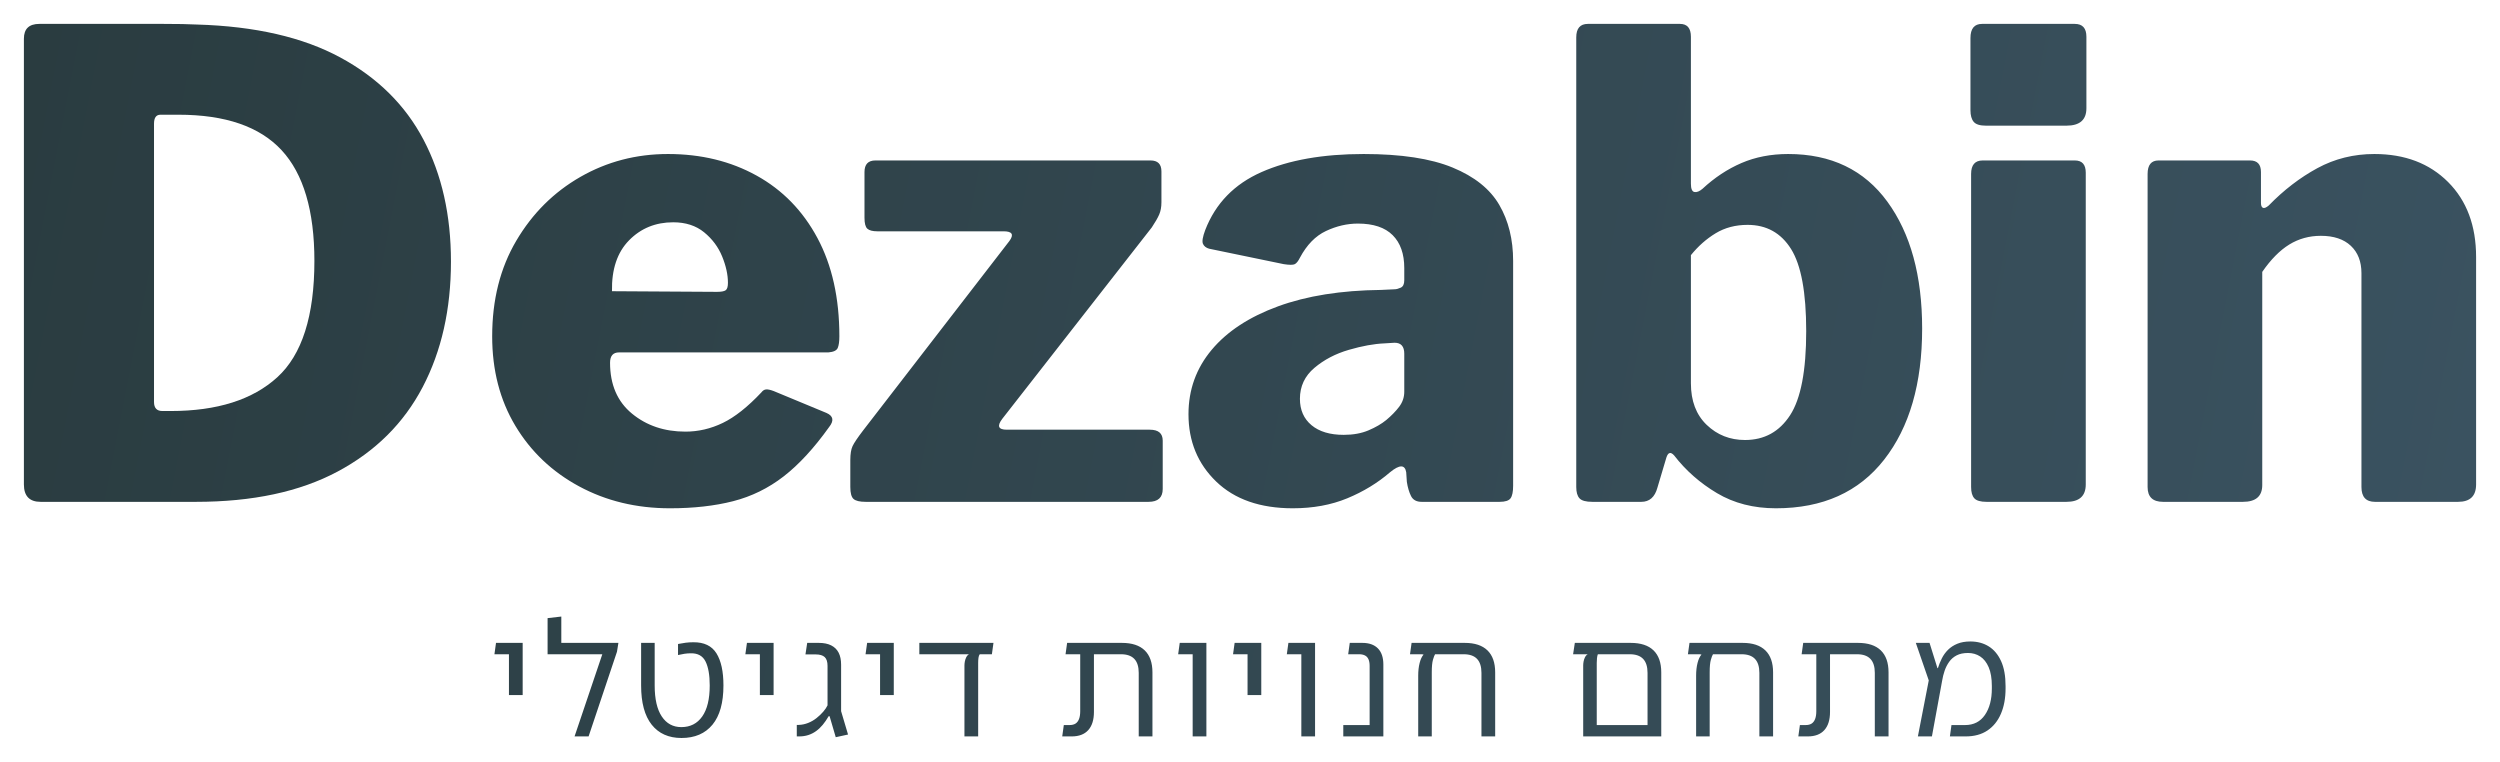
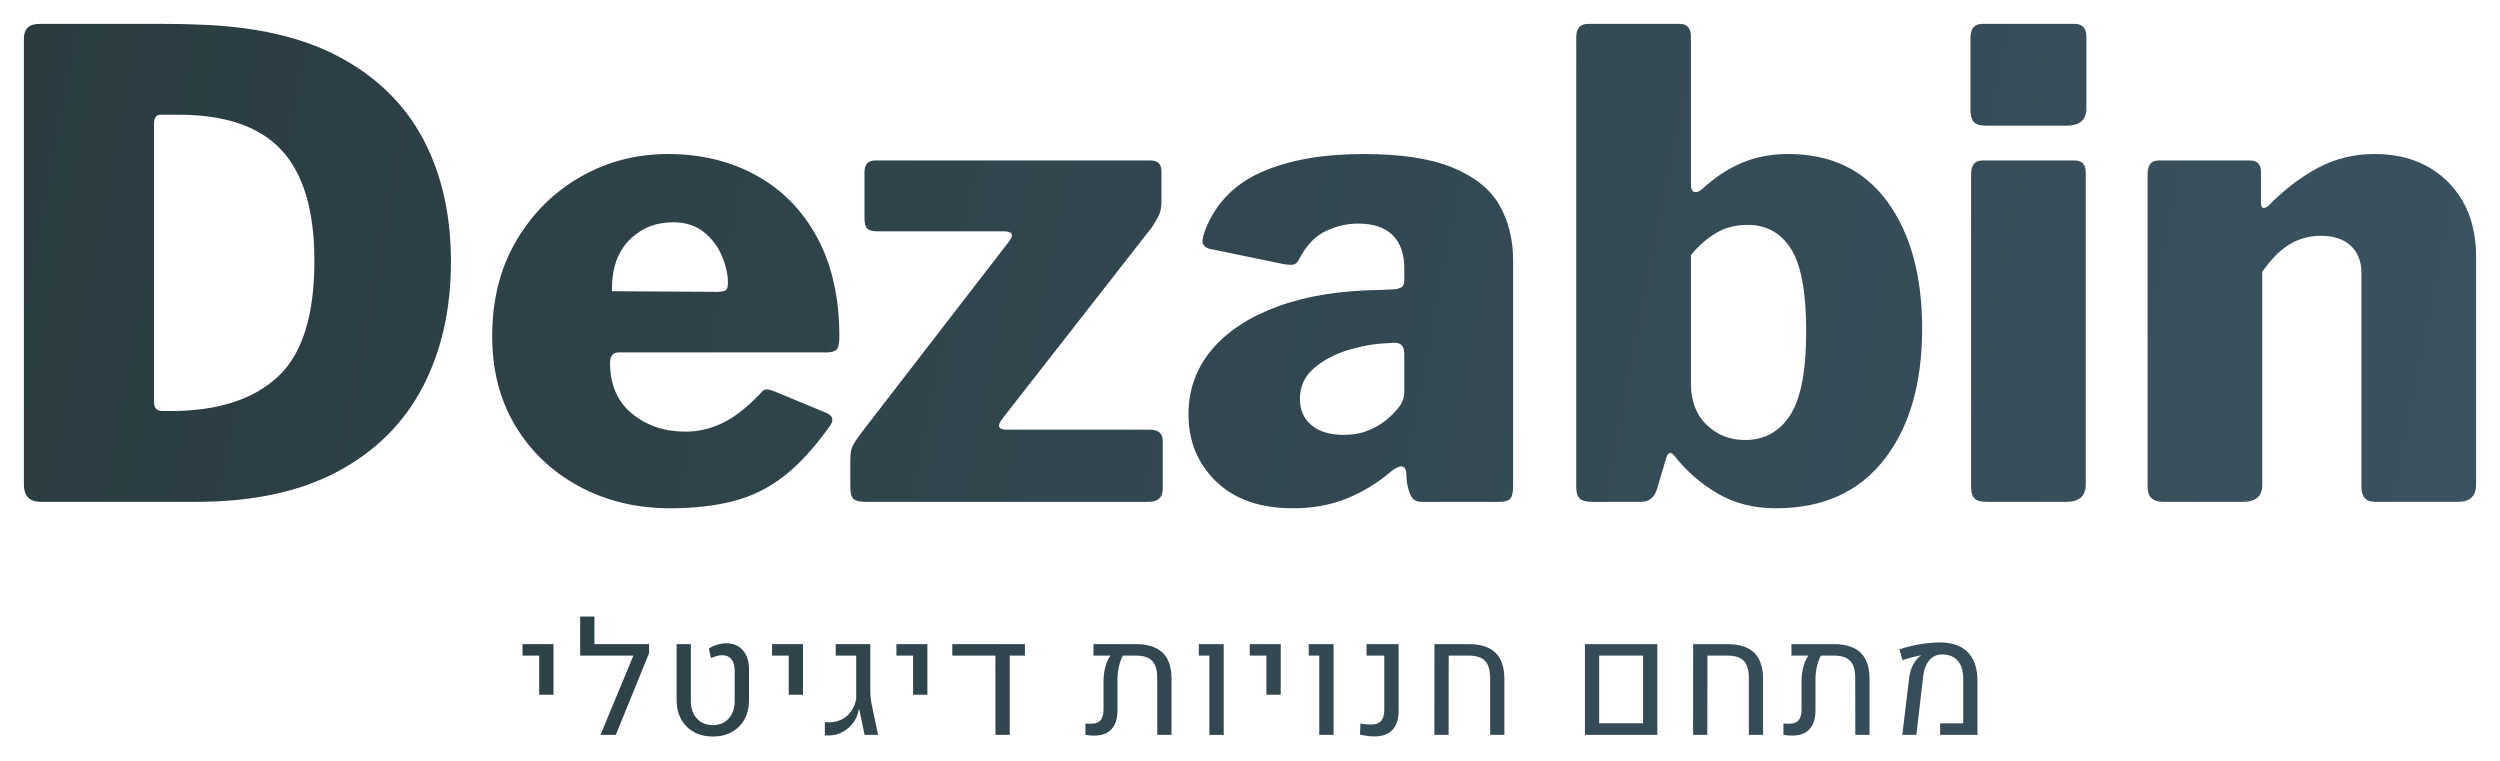
- <svg xmlns="http://www.w3.org/2000/svg" viewBox="-37.1 -37.1 3881.2 1182.82">
+ <svg xmlns="http://www.w3.org/2000/svg" viewBox="-37.1 -37.1 3881.2 1180.56">
  <defs>
    <linearGradient id="g" gradientUnits="userSpaceOnUse" x1="0" y1="0" x2="3807" y2="742">
      <stop offset="0" stop-color="#2a3c40" />
      <stop offset="1" stop-color="#3a5260" />
    </linearGradient>
  </defs>
  <g fill="url(#g)">
    <path d="M267 742L26 742Q0 742 0 715L0 715L0 23Q0 0 24 0L24 0Q48 0 81 0Q114 0 149.5 0Q185 0 217 0Q249 0 269 1L269 1Q404 5 491 52Q578 99 620.5 180Q663 261 663 369L663 369Q663 480 619 564Q575 648 487 695Q399 742 267 742L267 742M215 601L215 601L228 601Q336 601 393.5 548.5Q451 496 451 368L451 368Q451 251 400 196Q349 141 240 141L240 141L212 141Q202 141 202 155L202 155L202 587Q202 601 215 601" />
    <path d="M910 526L910 526Q910 577 944 605Q978 633 1027 633L1027 633Q1057 633 1085 619.5Q1113 606 1145 572L1145 572Q1148 568 1152 567.5Q1156 567 1164 570L1164 570L1246 604Q1262 611 1250 626L1250 626Q1215 675 1179.5 702.5Q1144 730 1101 741Q1058 752 1003 752L1003 752Q925 752 862 718Q799 684 763 624Q727 564 727 485L727 485Q727 400 764.5 336.5Q802 273 864 237.5Q926 202 1000 202L1000 202Q1077 202 1137.5 235.5Q1198 269 1232 332.5Q1266 396 1266 485L1266 485Q1266 497 1263.5 503Q1261 509 1249 510L1249 510L924 510Q910 510 910 526M913 415L1076 416Q1086 416 1089.5 413.5Q1093 411 1093 402L1093 402Q1093 383 1084 361Q1075 339 1056 323.5Q1037 308 1008 308L1008 308Q967 308 939.5 336Q912 364 913 415L913 415M1746 742L1307 742Q1293 742 1288 737.5Q1283 733 1283 719L1283 719L1283 677Q1283 663 1286.5 655.5Q1290 648 1303 631L1303 631L1530 337Q1541 322 1521 322L1521 322L1325 322Q1314 322 1309.5 318Q1305 314 1305 301L1305 301L1305 230Q1305 212 1322 212L1322 212L1749 212Q1766 212 1766 229L1766 229L1766 277Q1766 288 1762.5 296Q1759 304 1751 316L1751 316L1519 613Q1506 630 1526 630L1526 630L1748 630Q1768 630 1768 647L1768 647L1768 722Q1768 742 1746 742L1746 742M2121 696L2121 696Q2092 721 2054.5 736.5Q2017 752 1970 752L1970 752Q1894 752 1851 710.5Q1808 669 1808 606L1808 606Q1808 549 1844 506Q1880 463 1947 438.5Q2014 414 2107 413L2107 413L2128 412Q2132 412 2137.5 409.5Q2143 407 2143 398L2143 398L2143 379Q2143 346 2125 328Q2107 310 2071 310L2071 310Q2046 310 2021.5 321.5Q1997 333 1981 363L1981 363Q1977 371 1973 373Q1969 375 1956 373L1956 373L1840 349Q1833 347 1830.5 341.5Q1828 336 1834 320L1834 320Q1858 258 1921.5 230Q1985 202 2080 202L2080 202Q2167 202 2218 223Q2269 244 2290.5 281Q2312 318 2312 368L2312 368L2312 717Q2312 731 2308 736.5Q2304 742 2291 742L2291 742L2170 742Q2158 742 2153.5 733Q2149 724 2147 711L2147 711L2146 696Q2143 678 2121 696M2143 571L2143 512Q2143 495 2128 495L2128 495L2112 496Q2088 497 2057 506Q2026 515 2003.5 534Q1981 553 1981 582L1981 582Q1981 608 1999 623Q2017 638 2049 638L2049 638Q2071 638 2087.5 631Q2104 624 2115 615L2115 615Q2127 605 2135 594.5Q2143 584 2143 571L2143 571M2511 742L2435 742Q2420 742 2415 736.5Q2410 731 2410 719L2410 719L2410 21Q2410 0 2428 0L2428 0L2571 0Q2588 0 2588 20L2588 20L2588 248Q2588 260 2593.5 261Q2599 262 2606 256L2606 256Q2634 230 2666.5 216Q2699 202 2739 202L2739 202Q2839 202 2893 276Q2947 350 2947 473L2947 473Q2947 601 2888 676.5Q2829 752 2720 752L2720 752Q2668 752 2628.5 728.5Q2589 705 2562 670L2562 670Q2554 661 2550 673L2550 673L2536 720Q2530 742 2511 742L2511 742M2588 359L2588 558Q2588 599 2612.5 622.5Q2637 646 2672 646L2672 646Q2717 646 2742 607.5Q2767 569 2767 477L2767 477Q2767 387 2743.5 349.5Q2720 312 2676 312L2676 312Q2648 312 2626.5 325Q2605 338 2588 359L2588 359M3202 20L3202 131Q3202 158 3171 158L3171 158L3046 158Q3032 158 3027 152Q3022 146 3022 134L3022 134L3022 22Q3022 0 3040 0L3040 0L3184 0Q3202 0 3202 20L3202 20M3201 231L3201 715Q3201 742 3171 742L3171 742L3047 742Q3033 742 3028 736.5Q3023 731 3023 719L3023 719L3023 233Q3023 212 3041 212L3041 212L3184 212Q3201 212 3201 231L3201 231M3445 742L3321 742Q3297 742 3297 719L3297 719L3297 233Q3297 212 3314 212L3314 212L3456 212Q3473 212 3473 230L3473 230L3473 278Q3473 284 3476 285.5Q3479 287 3485 282L3485 282Q3520 246 3560.5 224Q3601 202 3649 202L3649 202Q3720 202 3763.5 245.5Q3807 289 3807 362L3807 362L3807 715Q3807 742 3779 742L3779 742L3650 742Q3629 742 3629 719L3629 719L3629 387Q3629 360 3612.5 344.5Q3596 329 3566 329L3566 329Q3539 329 3517 342.5Q3495 356 3475 385L3475 385L3475 716Q3475 742 3445 742L3445 742" />
-     <path d="M774.33 1042.02L753.03 1042.02L753.03 960.97L774.33 960.97L774.33 1042.02M765.27 978.6L730.5 978.6L732.95 960.97L765.27 960.97L765.27 978.6M834.32 920.08L834.32 960.97L922.96 960.97L920.75 974.68L876.68 1106.17L854.89 1106.17L897.98 978.6L813.02 978.6L813.02 922.53L834.32 920.08M1020.9 1108.62L1020.9 1108.62Q991.03 1108.62 974.62 1087.93Q958.22 1067.24 958.22 1027.08L958.22 1027.08L958.22 960.97L979.28 960.97L979.28 1027.08Q979.28 1058.67 990.29 1075.2Q1001.31 1091.73 1020.66 1091.73L1020.66 1091.73Q1041.47 1091.73 1053.1 1075.2Q1064.73 1058.67 1064.73 1027.08L1064.73 1027.08Q1064.73 1002.84 1058.24 989.87Q1051.75 976.89 1035.59 977.13L1035.59 977.13Q1030.45 977.13 1025.55 977.87Q1020.66 978.6 1015.52 979.83L1015.52 979.83L1015.52 962.69Q1021.64 961.46 1027.27 960.73Q1032.9 959.99 1039.27 959.99L1039.27 959.99Q1064.24 959.75 1075.14 977.13Q1086.03 994.52 1086.03 1027.08L1086.03 1027.08Q1086.03 1067.24 1069.02 1087.93Q1052 1108.62 1020.9 1108.62M1163.9 1042.02L1142.6 1042.02L1142.6 960.97L1163.9 960.97L1163.9 1042.02M1154.84 978.6L1120.07 978.6L1122.52 960.97L1154.84 960.97L1154.84 978.6M1279.47 1103.24L1260.38 1107.4L1250.83 1074.83L1249.36 1074.83Q1244.95 1082.42 1240.17 1088.18Q1235.4 1093.93 1229.77 1097.97Q1224.14 1102.01 1217.65 1104.09Q1211.16 1106.17 1203.57 1106.17L1203.57 1106.17L1199.89 1106.17L1199.89 1088.3L1203.08 1088.3Q1210.42 1088.05 1217.52 1085.24Q1224.63 1082.42 1230.62 1077.65Q1236.62 1072.87 1241.03 1067.73Q1245.44 1062.59 1247.64 1057.94L1247.64 1057.94L1247.64 996.72Q1247.64 987.17 1243.24 983.01Q1238.83 978.85 1229.03 978.85L1229.03 978.85L1213.36 978.85L1216.06 960.97L1234.18 960.97Q1245.68 960.97 1253.4 964.89Q1261.11 968.81 1264.91 976.28Q1268.7 983.74 1268.7 994.76L1268.7 994.76L1268.7 1067L1279.47 1103.24M1350.48 1042.02L1329.18 1042.02L1329.18 960.97L1350.48 960.97L1350.48 1042.02M1341.42 978.6L1306.65 978.6L1309.1 960.97L1341.42 960.97L1341.42 978.6M1502.79 978.6L1390.15 978.6L1390.15 960.97L1505.24 960.97L1502.79 978.6M1481.48 1106.17L1460.18 1106.17L1460.18 995.99Q1460.18 993.29 1460.79 989.87Q1461.41 986.44 1463 983.25Q1464.59 980.07 1467.28 978.6L1467.28 978.6L1483.93 978.6Q1482.46 980.56 1481.97 984.11Q1481.48 987.66 1481.48 992.07L1481.48 992.07L1481.48 1106.17M1752.05 1106.17L1730.75 1106.17L1730.75 1007.5Q1730.75 993.05 1723.9 985.82Q1717.04 978.6 1703.08 978.6L1703.08 978.6L1639.91 978.6L1639.91 960.97L1704.55 960.97Q1728.06 960.97 1740.06 972.6Q1752.05 984.23 1752.05 1006.76L1752.05 1006.76L1752.05 1106.17M1626.69 1106.17L1611.99 1106.17L1614.44 1088.54L1623.26 1088.54Q1629.13 1088.54 1632.68 1086.22Q1636.24 1083.89 1638.07 1079.12Q1639.91 1074.34 1639.91 1067L1639.91 1067L1639.91 965.87L1661.21 965.87L1661.21 1068.22Q1661.21 1086.58 1652.4 1096.38Q1643.58 1106.17 1626.69 1106.17L1626.69 1106.17M1649.95 978.6L1617.14 978.6L1619.58 960.97L1649.95 960.97L1649.95 978.6M1835.8 1106.17L1814.49 1106.17L1814.49 960.97L1835.8 960.97L1835.8 1106.17M1828.21 978.6L1791.97 978.6L1794.41 960.97L1828.21 960.97L1828.21 978.6M1921.01 1042.02L1899.7 1042.02L1899.7 960.97L1921.01 960.97L1921.01 1042.02M1911.95 978.6L1877.18 978.6L1879.63 960.97L1911.95 960.97L1911.95 978.6M2004.5 1106.17L1983.2 1106.17L1983.2 960.97L2004.5 960.97L2004.5 1106.17M1996.91 978.6L1960.67 978.6L1963.12 960.97L1996.91 960.97L1996.91 978.6M2110.53 1106.17L2089.23 1106.17L2089.23 996.72Q2089.23 990.35 2087.39 986.31Q2085.55 982.27 2081.88 980.44Q2078.21 978.6 2072.82 978.6L2072.82 978.6L2055.93 978.6L2058.37 960.97L2077.96 960.97Q2093.63 960.97 2102.08 969.54Q2110.53 978.11 2110.53 994.52L2110.53 994.52L2110.53 1106.17M2099.27 1106.17L2048.33 1106.17L2048.33 1088.54L2099.27 1088.54L2099.27 1106.17M2167.83 960.97L2236.88 960.97Q2260.14 960.97 2272.14 972.6Q2284.13 984.23 2284.13 1006.76L2284.13 1006.76L2284.13 1106.17L2262.83 1106.17L2262.83 1007.5Q2262.83 993.05 2255.98 985.82Q2249.12 978.6 2235.16 978.6L2235.16 978.6L2190.84 978.6Q2189.37 980.81 2187.54 987.17Q2185.7 993.54 2185.7 1006.76L2185.7 1006.76L2185.7 1106.17L2164.64 1106.17L2164.64 1011.9Q2164.64 1000.88 2166.85 992.19Q2169.05 983.5 2172.97 979.09L2172.97 979.09L2167.83 978.11L2167.83 960.97M2206.76 978.6L2151.91 978.6L2154.36 960.97L2206.76 960.97L2206.76 978.6M2407.79 960.97L2494.47 960.97Q2517.98 960.97 2529.97 972.6Q2541.97 984.23 2541.97 1006.76L2541.97 1006.76L2541.97 1106.17L2420.77 1106.17L2420.77 995.99Q2420.77 993.29 2421.38 989.87Q2421.99 986.44 2423.58 983.25Q2425.17 980.07 2427.87 978.6L2427.87 978.6L2405.1 978.6L2407.79 960.97M2441.82 1088.54L2520.67 1088.54L2520.67 1007.5Q2520.67 993.05 2513.81 985.82Q2506.96 978.6 2493 978.6L2493 978.6L2443.54 978.6Q2442.56 981.05 2442.19 984.72Q2441.82 988.4 2441.82 992.07L2441.82 992.07L2441.82 1088.54M2599.27 960.97L2668.32 960.97Q2691.58 960.97 2703.58 972.6Q2715.58 984.23 2715.58 1006.76L2715.58 1006.76L2715.58 1106.17L2694.28 1106.17L2694.28 1007.5Q2694.28 993.05 2687.42 985.82Q2680.56 978.6 2666.61 978.6L2666.61 978.6L2622.29 978.6Q2620.82 980.81 2618.98 987.17Q2617.14 993.54 2617.14 1006.76L2617.14 1006.76L2617.14 1106.17L2596.09 1106.17L2596.09 1011.9Q2596.09 1000.88 2598.29 992.19Q2600.49 983.5 2604.41 979.09L2604.41 979.09L2599.27 978.11L2599.27 960.97M2638.2 978.6L2583.35 978.6L2585.8 960.97L2638.2 960.97L2638.2 978.6M2894.82 1106.17L2873.51 1106.17L2873.51 1007.5Q2873.51 993.05 2866.66 985.82Q2859.8 978.6 2845.84 978.6L2845.84 978.6L2782.67 978.6L2782.67 960.97L2847.31 960.97Q2870.82 960.97 2882.82 972.6Q2894.82 984.23 2894.82 1006.76L2894.82 1006.76L2894.82 1106.17M2769.45 1106.17L2754.76 1106.17L2757.2 1088.54L2766.02 1088.54Q2771.9 1088.54 2775.45 1086.22Q2779 1083.89 2780.83 1079.12Q2782.67 1074.34 2782.67 1067L2782.67 1067L2782.67 965.87L2803.97 965.87L2803.97 1068.22Q2803.97 1086.58 2795.16 1096.38Q2786.34 1106.17 2769.45 1106.17L2769.45 1106.17M2792.71 978.6L2759.9 978.6L2762.35 960.97L2792.71 960.97L2792.71 978.6M2962.15 1106.17L2940.36 1106.17L2957.26 1019.25L2937.18 960.97L2958.48 960.97L2970.72 1000.15L2971.46 1000.15Q2973.91 992.31 2977.58 984.97Q2981.25 977.62 2987.13 971.75Q2993 965.87 3001.57 962.32Q3010.14 958.77 3021.9 958.77L3021.9 958.77Q3038.06 958.77 3050.3 966.36Q3062.54 973.95 3069.52 989.25Q3076.5 1004.56 3076.5 1028.06L3076.5 1028.06L3076.5 1031.74Q3076.5 1054.26 3069.28 1071.04Q3062.06 1087.81 3048.34 1096.99Q3034.63 1106.17 3014.55 1106.17L3014.55 1106.17L2990.07 1106.17L2992.51 1088.54L3013.57 1088.54Q3033.65 1088.54 3044.43 1072.87Q3055.2 1057.2 3055.2 1031.74L3055.2 1031.74L3055.2 1028.06Q3055.2 1010.19 3050.3 998.8Q3045.4 987.42 3037.08 982.03Q3028.75 976.64 3018.23 976.64L3018.23 976.64Q3007.7 976.64 3000.6 980.32Q2993.49 983.99 2988.96 990.35Q2984.43 996.72 2981.86 1004.31Q2979.29 1011.9 2978.07 1019.49L2978.07 1019.49L2962.15 1106.17" />
+     <path d="M822.18 1041.43L799.94 1041.43L799.94 980.7L774.12 980.7L774.12 962.88L822.18 962.88L822.18 1041.43M962.24 980.7L863.6 980.7L863.6 920.08L885.72 920.08L885.72 962.88L962.24 962.88L962.24 980.7M970.6 962.88L970.6 976.87L918.95 1103.72L895.16 1103.72L953.63 962.88L970.6 962.88M1069.65 1106.36L1069.65 1106.36Q1052.79 1106.36 1040.12 1099.3Q1027.44 1092.25 1020.39 1079.51Q1013.34 1066.78 1013.34 1049.8L1013.34 1049.8L1013.34 962.88L1035.45 962.88L1035.45 1051.36Q1035.45 1068.1 1044.84 1078.38Q1054.23 1088.66 1069.53 1088.66L1069.53 1088.66Q1084.83 1088.66 1094.16 1078.38Q1103.48 1068.1 1103.48 1051.36L1103.48 1051.36L1103.48 1004.13Q1103.48 992.65 1098.4 986.38Q1093.32 980.1 1084 980.1L1084 980.1Q1079.93 980.1 1075.51 981.35Q1071.08 982.61 1066.78 984.64L1066.78 984.64L1063.31 969.82Q1069.29 965.99 1076.46 963.78Q1083.64 961.57 1090.45 961.57L1090.45 961.57Q1106.83 961.57 1116.28 972.51Q1125.72 983.45 1125.72 1002.34L1125.72 1002.34L1125.72 1049.8Q1125.72 1066.78 1118.73 1079.51Q1111.73 1092.25 1099.12 1099.3Q1086.51 1106.36 1069.65 1106.36M1209.58 1041.43L1187.34 1041.43L1187.34 980.7L1161.52 980.7L1161.52 962.88L1209.58 962.88L1209.58 1041.43M1249.09 1104.68L1249.09 1104.68Q1247.77 1104.68 1246.28 1104.62Q1244.78 1104.56 1243.47 1104.32L1243.47 1104.32L1243.47 1083.88Q1245.26 1084.12 1247.05 1084.24Q1248.85 1084.36 1250.4 1084.36L1250.4 1084.36Q1262.36 1084 1270.96 1079.16Q1279.57 1074.31 1284.89 1066.24Q1290.21 1058.17 1292.13 1048.25L1292.13 1048.25L1292.13 980.7L1260.32 980.7L1260.32 962.88L1314.01 962.88L1314.01 1035.58Q1314.01 1046.69 1316.28 1057.1L1316.28 1057.1L1326.08 1103.72L1305.16 1103.72L1296.91 1064.27L1296.07 1064.27Q1294.64 1074.91 1288.12 1084.12Q1281.61 1093.32 1271.5 1099Q1261.4 1104.68 1249.09 1104.68M1402.65 1041.43L1380.41 1041.43L1380.41 980.7L1354.59 980.7L1354.59 962.88L1402.65 962.88L1402.65 1041.43M1441.31 980.7L1441.31 962.88L1554.06 962.88L1554.06 980.7L1530.51 980.7L1530.51 1103.72L1508.27 1103.72L1508.27 980.7L1441.31 980.7M1660.45 962.88L1726.08 962.88Q1754.06 962.88 1767.87 976.21Q1781.68 989.54 1781.68 1016.8L1781.68 1016.8L1781.68 1103.72L1759.56 1103.72L1759.44 1015.49Q1759.44 997.2 1751.61 988.95Q1743.78 980.7 1726.32 980.7L1726.32 980.7L1706.36 980.7Q1702.41 987.15 1700.08 997.26Q1697.75 1007.36 1697.75 1018L1697.75 1018L1697.75 1065.47Q1697.75 1084.95 1688.48 1094.94Q1679.22 1104.92 1661.76 1104.92L1661.76 1104.92Q1658.17 1104.92 1654.89 1104.62Q1651.6 1104.32 1648.01 1103.84L1648.01 1103.84L1648.01 1086.03Q1650.16 1086.27 1652.26 1086.39Q1654.35 1086.51 1656.26 1086.51L1656.26 1086.51Q1666.78 1086.51 1671.44 1081.13Q1676.11 1075.75 1676.11 1064.15L1676.11 1064.15L1676.11 1019.67Q1676.11 1009.03 1678.92 998.15Q1681.73 987.27 1686.87 980.7L1686.87 980.7L1660.45 980.7L1660.45 962.88M1862.67 1103.72L1840.43 1103.72L1840.43 980.7L1824.05 980.7L1824.05 962.88L1862.67 962.88L1862.67 1103.72M1951.19 1041.43L1928.95 1041.43L1928.95 980.7L1903.13 980.7L1903.13 962.88L1951.19 962.88L1951.19 1041.43M2033.26 1103.72L2011.02 1103.72L2011.02 980.7L1994.64 980.7L1994.64 962.88L2033.26 962.88L2033.26 1103.72M2097.15 1106.12L2097.15 1106.12Q2090.94 1106.12 2085.44 1105.4Q2079.94 1104.68 2074.32 1103.49L2074.32 1103.49L2074.91 1086.15Q2082.69 1087.7 2092.37 1087.7L2092.37 1087.7Q2102.05 1087.7 2107.02 1082.14Q2111.98 1076.58 2111.98 1064.75L2111.98 1064.75L2111.98 980.7L2084.36 980.7L2084.36 962.88L2134.22 962.88L2134.22 1066.54Q2134.22 1086.03 2124.59 1096.07Q2114.97 1106.12 2097.15 1106.12M2211.86 1103.72L2189.74 1103.72L2189.86 962.88L2242.82 962.88Q2270.8 962.88 2284.55 976.21Q2298.3 989.54 2298.42 1016.8L2298.42 1016.8L2298.42 1103.72L2276.3 1103.72L2276.3 1015.49Q2276.3 997.2 2268.41 988.95Q2260.52 980.7 2243.06 980.7L2243.06 980.7L2211.98 980.7L2211.86 1103.72M2535.84 1103.72L2423.46 1103.72L2423.46 962.88L2535.84 962.88L2535.84 1103.72M2445.58 980.7L2445.58 1085.79L2513.73 1085.79L2513.73 980.7L2445.58 980.7M2613.49 1103.72L2591.37 1103.72L2591.49 962.88L2644.45 962.88Q2672.43 962.88 2686.18 976.21Q2699.93 989.54 2700.05 1016.8L2700.05 1016.8L2700.05 1103.72L2677.93 1103.72L2677.93 1015.49Q2677.93 997.2 2670.04 988.95Q2662.15 980.7 2644.69 980.7L2644.69 980.7L2613.61 980.7L2613.49 1103.72M2744.09 962.88L2809.73 962.88Q2837.71 962.88 2851.52 976.21Q2865.33 989.54 2865.33 1016.8L2865.33 1016.8L2865.33 1103.72L2843.21 1103.72L2843.09 1015.49Q2843.09 997.2 2835.26 988.95Q2827.43 980.7 2809.97 980.7L2809.97 980.7L2790.01 980.7Q2786.06 987.15 2783.73 997.26Q2781.4 1007.36 2781.4 1018L2781.4 1018L2781.4 1065.47Q2781.4 1084.95 2772.13 1094.94Q2762.87 1104.92 2745.41 1104.92L2745.41 1104.92Q2741.82 1104.92 2738.53 1104.62Q2735.25 1104.32 2731.66 1103.84L2731.66 1103.84L2731.66 1086.03Q2733.81 1086.27 2735.9 1086.39Q2738 1086.51 2739.91 1086.51L2739.91 1086.51Q2750.43 1086.51 2755.09 1081.13Q2759.76 1075.75 2759.76 1064.15L2759.76 1064.15L2759.76 1019.67Q2759.76 1009.03 2762.57 998.15Q2765.38 987.27 2770.52 980.7L2770.52 980.7L2744.09 980.7L2744.09 962.88M2938.07 1103.72L2916.19 1103.72L2926.95 1014.17Q2928.27 1004.25 2932.57 995.64Q2936.87 987.03 2942.73 982.37L2942.73 982.37Q2943.33 981.89 2943.99 981.47Q2944.65 981.06 2945.12 980.7L2945.12 980.7L2944.88 980.34Q2939.62 981.18 2931.55 983.27Q2923.48 985.36 2916.67 987.75L2916.67 987.75L2911.53 971.01Q2920.73 967.78 2931.55 965.39Q2942.37 963 2953.49 961.63Q2964.61 960.25 2974.3 960.25L2974.3 960.25Q3002.75 960.25 3017.76 975.38Q3032.76 990.5 3032.88 1019.79L3032.88 1019.79L3032.88 1103.72L2974.89 1103.72L2974.89 1085.91L3010.76 1085.91L3010.76 1017.28Q3010.76 998.39 3002.21 988.65Q2993.67 978.9 2977.64 978.9L2977.64 978.9Q2966.05 978.9 2958.28 987.81Q2950.5 996.72 2948.71 1012.02L2948.71 1012.02L2938.07 1103.72" />
  </g>
</svg>
